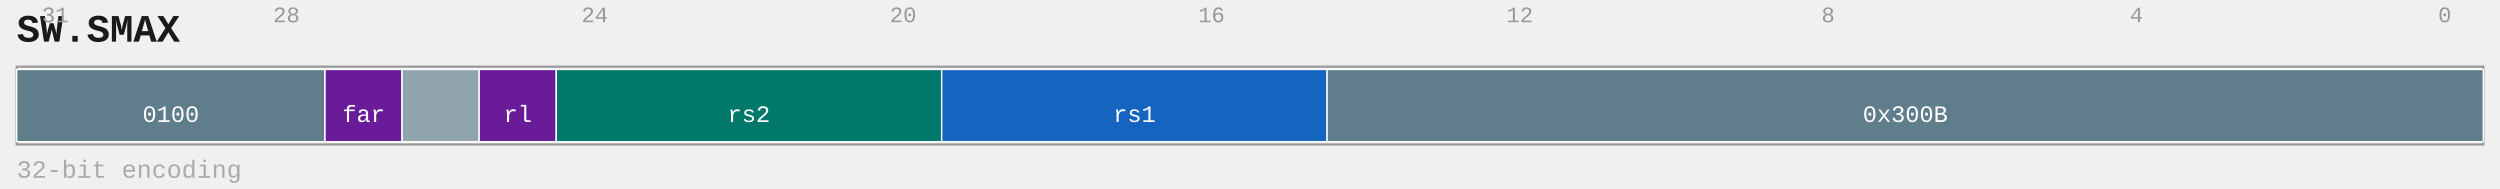
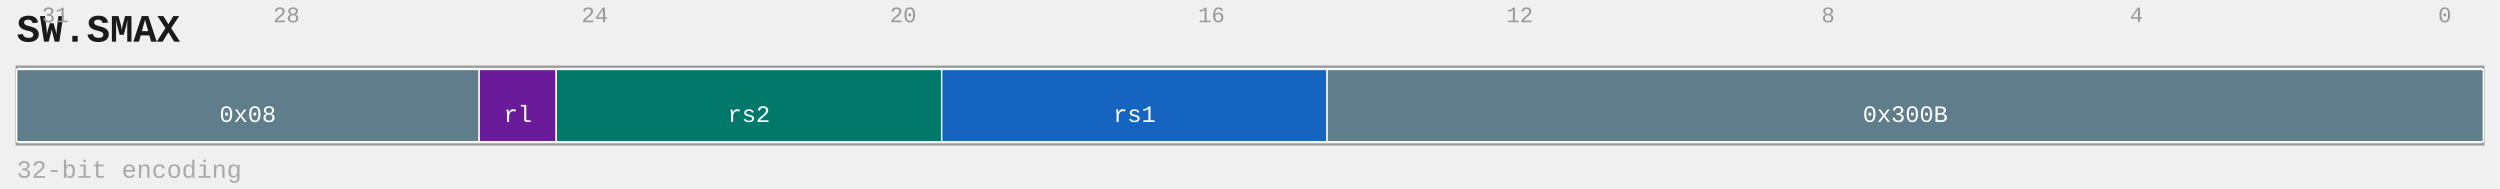
<svg xmlns="http://www.w3.org/2000/svg" viewBox="0 0 900 68" width="900" height="68">
  <defs>
    <style>
      text { font-family: 'Courier New', monospace; }
    </style>
  </defs>
  <text x="6" y="15" font-family="Helvetica Neue,Arial,sans-serif" font-weight="bold" font-size="14" fill="#1a1a1a">SW.SMAX</text>
  <text x="19.88" y="8" text-anchor="middle" font-size="8" fill="#999999">31</text>
  <text x="103.12" y="8" text-anchor="middle" font-size="8" fill="#999999">28</text>
  <text x="214.12" y="8" text-anchor="middle" font-size="8" fill="#999999">24</text>
  <text x="325.12" y="8" text-anchor="middle" font-size="8" fill="#999999">20</text>
  <text x="436.12" y="8" text-anchor="middle" font-size="8" fill="#999999">16</text>
  <text x="547.12" y="8" text-anchor="middle" font-size="8" fill="#999999">12</text>
  <text x="658.12" y="8" text-anchor="middle" font-size="8" fill="#999999">8</text>
  <text x="769.12" y="8" text-anchor="middle" font-size="8" fill="#999999">4</text>
  <text x="880.12" y="8" text-anchor="middle" font-size="8" fill="#999999">0</text>
  <rect x="6" y="24" width="888.00" height="28" fill="none" stroke="#999999" stroke-width="0.8" />
-   <rect x="6.000" y="25" width="111.000" height="26" fill="#607D8B" stroke="white" stroke-width="0.5" />
-   <text x="61.5" y="41.5" text-anchor="middle" dominant-baseline="middle" font-size="8.5" fill="white" pointer-events="none">0100</text>
-   <rect x="117.000" y="25" width="27.750" height="26" fill="#6A1B9A" stroke="white" stroke-width="0.5" />
-   <text x="130.9" y="41.5" text-anchor="middle" dominant-baseline="middle" font-size="8.5" fill="white" pointer-events="none">far</text>
-   <rect x="144.750" y="25" width="27.750" height="26" fill="#90A4AE" stroke="white" stroke-width="0.5" />
+   <rect x="6.000" y="25" width="166.500" height="26" fill="#607D8B" stroke="white" stroke-width="0.5" />
+   <text x="89.2" y="41.5" text-anchor="middle" dominant-baseline="middle" font-size="8.5" fill="white" pointer-events="none">0x08</text>
  <rect x="172.500" y="25" width="27.750" height="26" fill="#6A1B9A" stroke="white" stroke-width="0.5" />
  <text x="186.4" y="41.5" text-anchor="middle" dominant-baseline="middle" font-size="8.5" fill="white" pointer-events="none">rl</text>
  <rect x="200.250" y="25" width="138.750" height="26" fill="#00796B" stroke="white" stroke-width="0.5" />
  <text x="269.6" y="41.5" text-anchor="middle" dominant-baseline="middle" font-size="8.5" fill="white" pointer-events="none">rs2</text>
  <rect x="339.000" y="25" width="138.750" height="26" fill="#1565C0" stroke="white" stroke-width="0.5" />
  <text x="408.4" y="41.5" text-anchor="middle" dominant-baseline="middle" font-size="8.5" fill="white" pointer-events="none">rs1</text>
  <rect x="477.750" y="25" width="416.250" height="26" fill="#607D8B" stroke="white" stroke-width="0.5" />
  <text x="685.9" y="41.5" text-anchor="middle" dominant-baseline="middle" font-size="8.5" fill="white" pointer-events="none">0x300B</text>
  <text x="6" y="64" font-size="9" fill="#aaaaaa" font-family="Helvetica Neue,Arial,sans-serif">32-bit encoding</text>
</svg>
